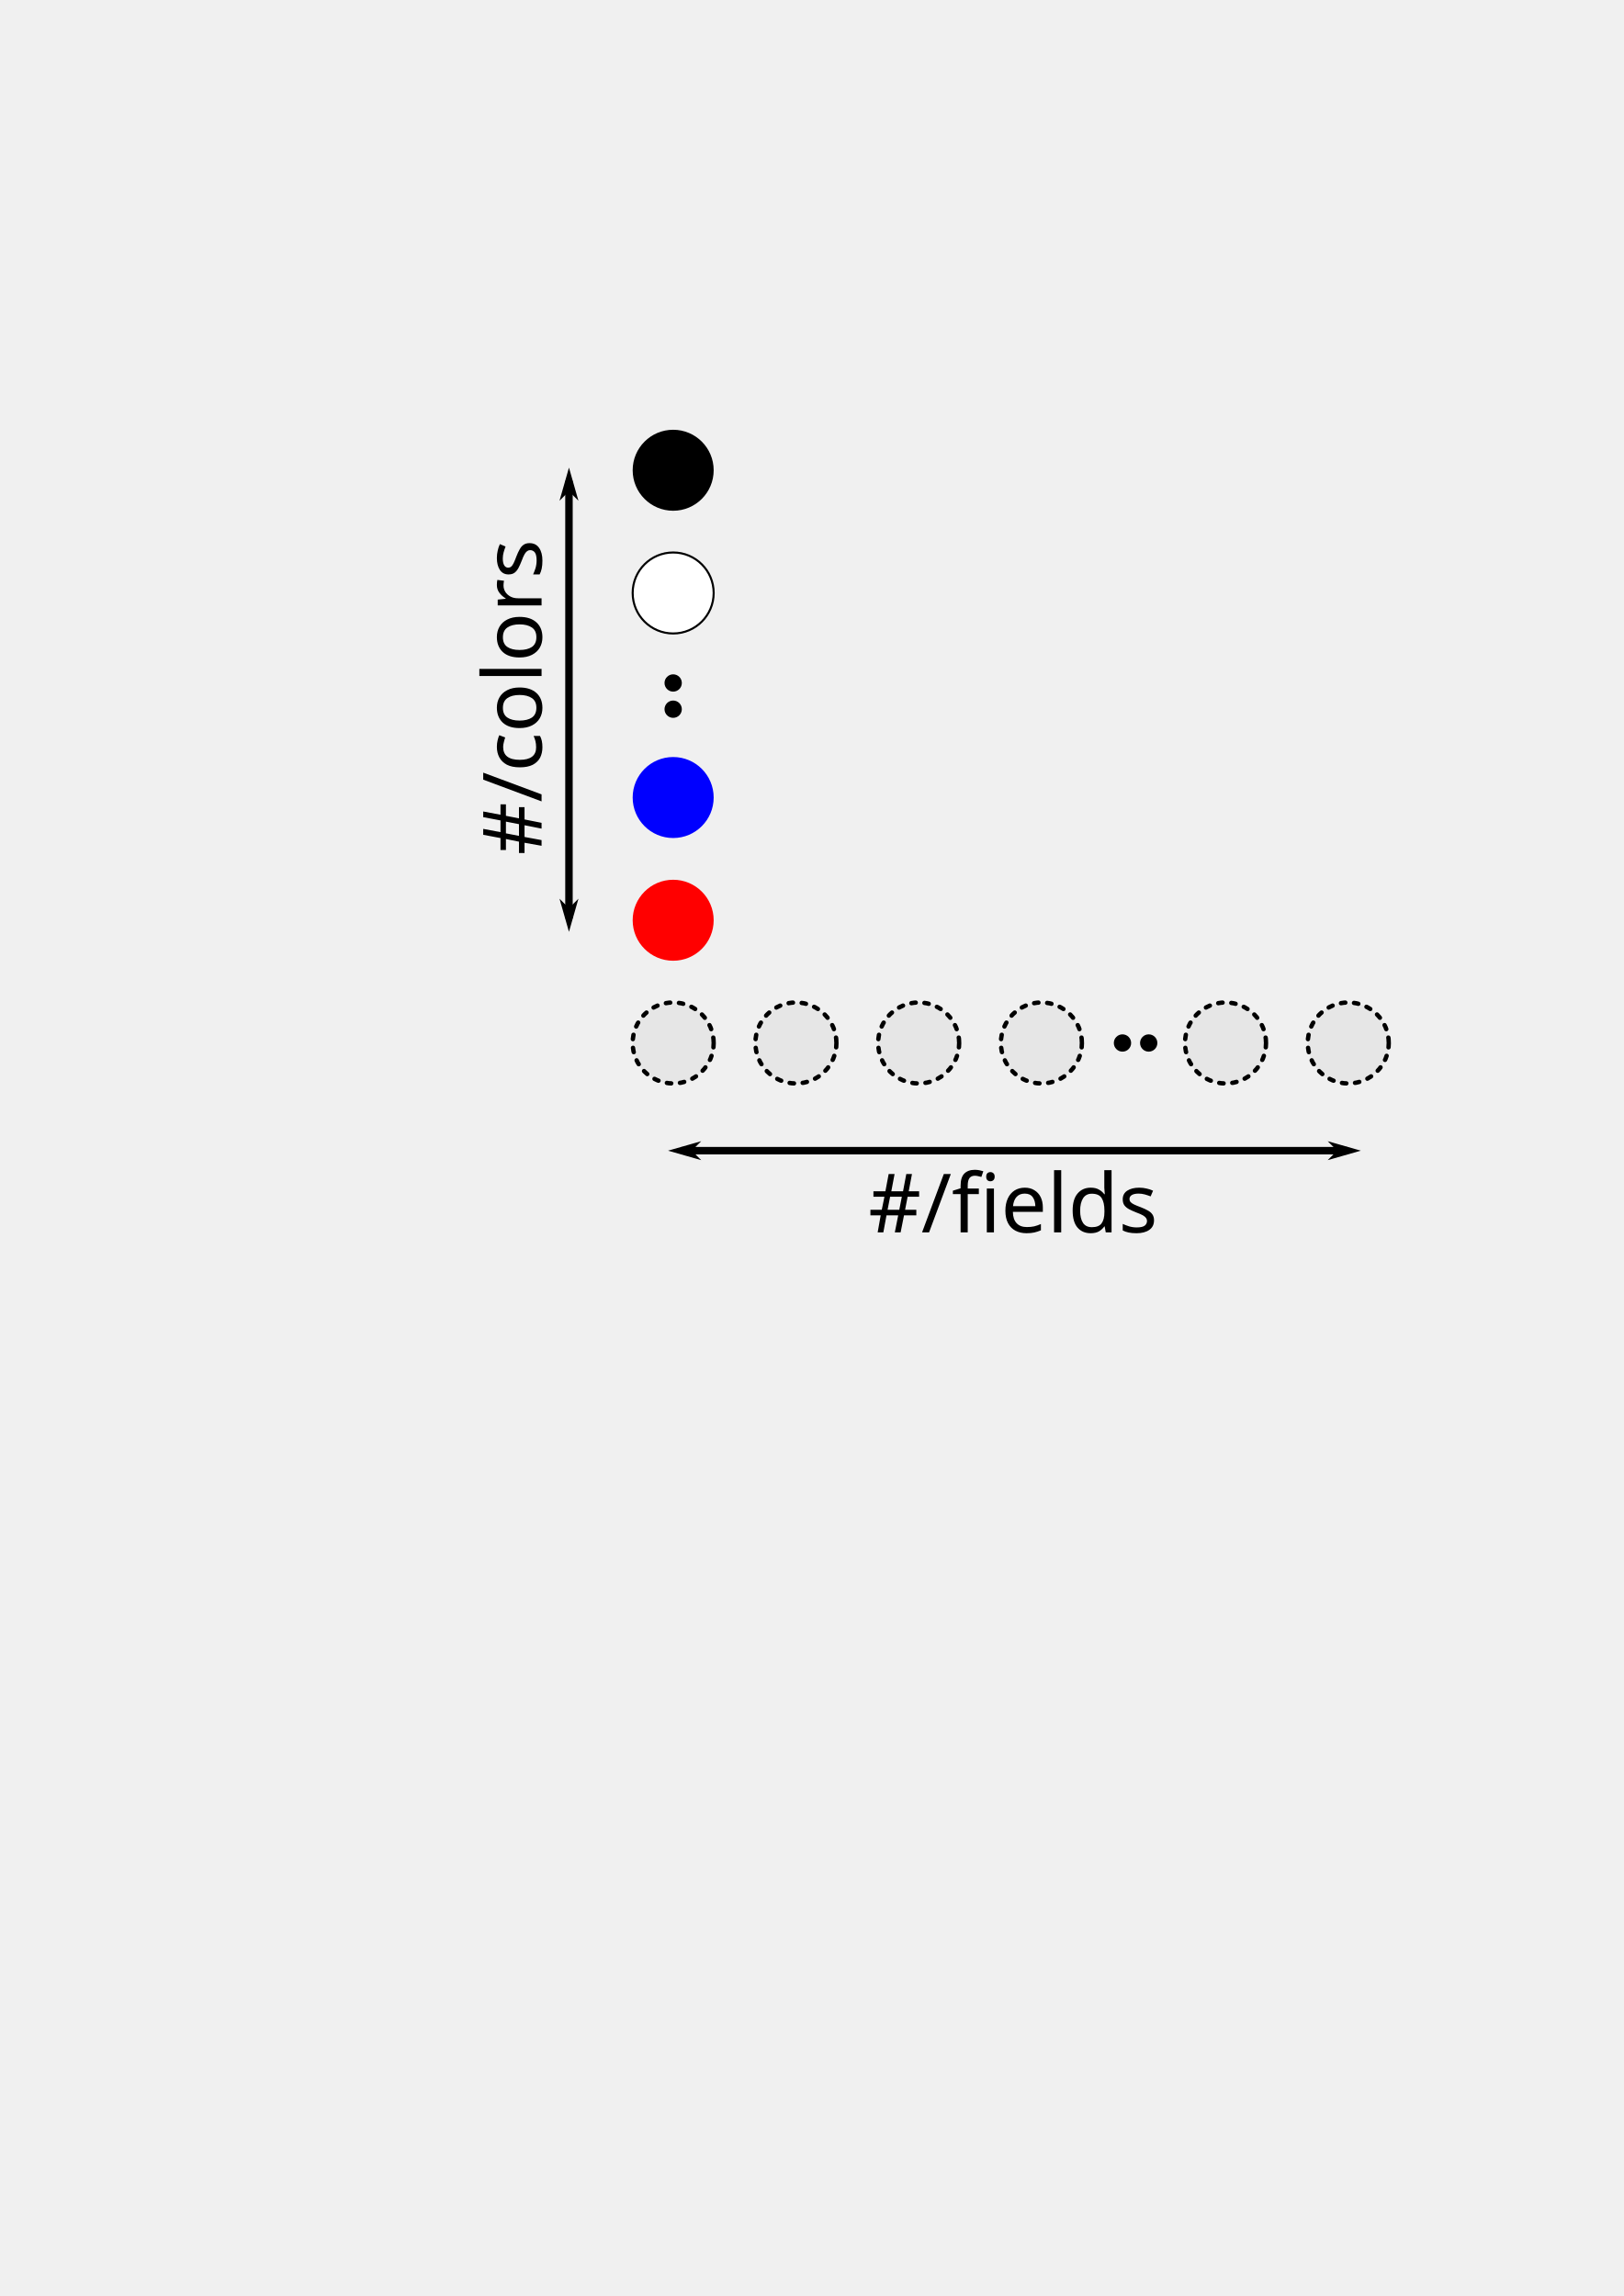
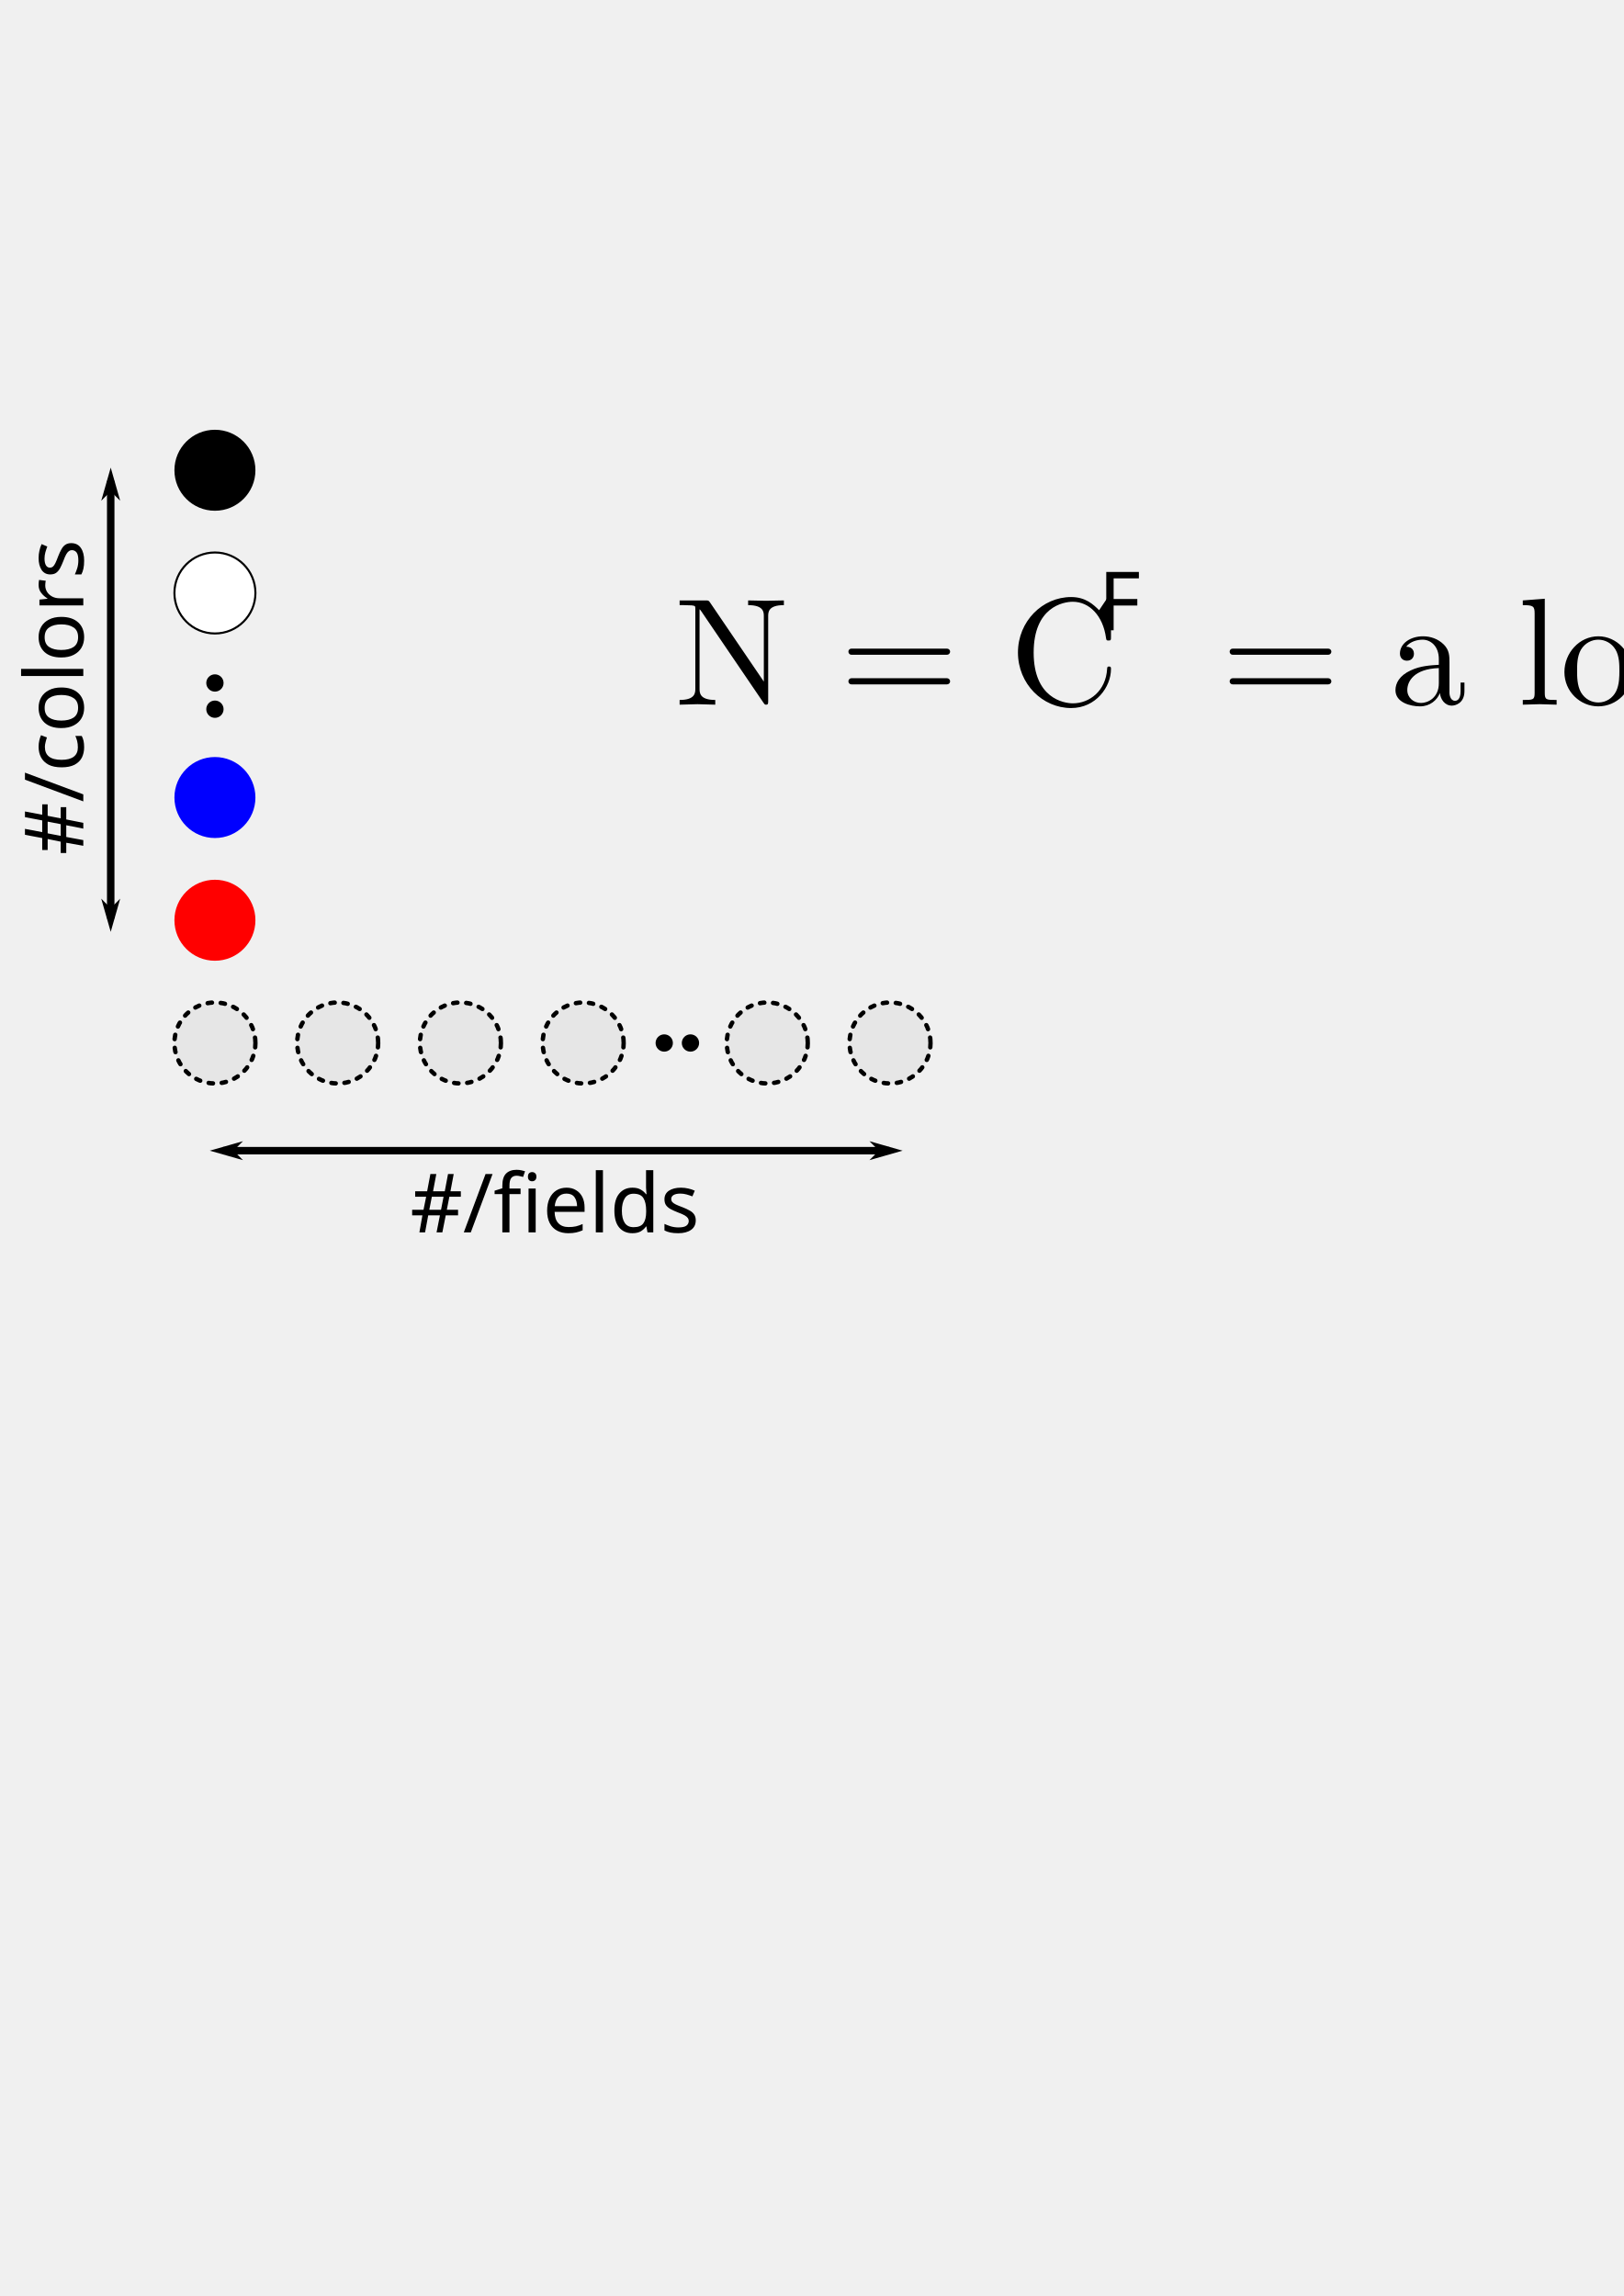
<svg xmlns="http://www.w3.org/2000/svg" width="210mm" height="297mm" viewBox="0 0 210 297" version="1.1" id="svg8">
  <defs id="defs2">
    <marker style="overflow:visible" id="Arrow1Sstart" refX="0.0" refY="0.0" orient="auto">
      <path transform="scale(0.2) translate(6,0)" style="fill-rule:evenodd;stroke:#000000;stroke-width:1pt;stroke-opacity:1;fill:#000000;fill-opacity:1" d="M 0.0,0.0 L 5.0,-5.0 L -12.5,0.0 L 5.0,5.0 L 0.0,0.0 z " id="path902" />
    </marker>
    <marker style="overflow:visible;" id="Arrow1Send" refX="0.0" refY="0.0" orient="auto">
      <path transform="scale(0.2) rotate(180) translate(6,0)" style="fill-rule:evenodd;stroke:#000000;stroke-width:1pt;stroke-opacity:1;fill:#000000;fill-opacity:1" d="M 0.0,0.0 L 5.0,-5.0 L -12.5,0.0 L 5.0,5.0 L 0.0,0.0 z " id="path905" />
    </marker>
    <marker style="overflow:visible;" id="Arrow1Mend" refX="0.0" refY="0.0" orient="auto">
      <path transform="scale(0.4) rotate(180) translate(10,0)" style="fill-rule:evenodd;stroke:#000000;stroke-width:1pt;stroke-opacity:1;fill:#000000;fill-opacity:1" d="M 0.0,0.0 L 5.0,-5.0 L -12.5,0.0 L 5.0,5.0 L 0.0,0.0 z " id="path899" />
    </marker>
    <marker style="overflow:visible" id="Arrow2Mstart" refX="0.0" refY="0.0" orient="auto">
      <path transform="scale(0.6) translate(0,0)" d="M 8.719,4.034 L -2.207,0.016 L 8.719,-4.002 C 6.973,-1.63 6.983,1.616 8.719,4.034 z " style="fill-rule:evenodd;stroke-width:0.625;stroke-linejoin:round;stroke:#000000;stroke-opacity:1;fill:#000000;fill-opacity:1" id="path914" />
    </marker>
    <marker style="overflow:visible" id="Arrow1Mstart" refX="0.0" refY="0.0" orient="auto">
      <path transform="scale(0.4) translate(10,0)" style="fill-rule:evenodd;stroke:#000000;stroke-width:1pt;stroke-opacity:1;fill:#000000;fill-opacity:1" d="M 0.0,0.0 L 5.0,-5.0 L -12.5,0.0 L 5.0,5.0 L 0.0,0.0 z " id="path896" />
    </marker>
    <marker style="overflow:visible" id="TriangleInL" refX="0.0" refY="0.0" orient="auto">
      <path transform="scale(-0.8)" style="fill-rule:evenodd;stroke:#000000;stroke-width:1pt;stroke-opacity:1;fill:#000000;fill-opacity:1" d="M 5.77,0.0 L -2.88,5.0 L -2.88,-5.0 L 5.77,0.0 z " id="path1023" />
    </marker>
    <marker style="overflow:visible" id="Arrow1Sstart-9" refX="0" refY="0" orient="auto">
      <path transform="matrix(0.2,0,0,0.2,1.2,0)" style="fill:#000000;fill-opacity:1;fill-rule:evenodd;stroke:#000000;stroke-width:1pt;stroke-opacity:1" d="M 0,0 5,-5 -12.5,0 5,5 Z" id="path902-3" />
    </marker>
    <marker style="overflow:visible" id="Arrow1Send-6" refX="0" refY="0" orient="auto">
      <path transform="matrix(-0.2,0,0,-0.2,-1.2,0)" style="fill:#000000;fill-opacity:1;fill-rule:evenodd;stroke:#000000;stroke-width:1pt;stroke-opacity:1" d="M 0,0 5,-5 -12.5,0 5,5 Z" id="path905-0" />
    </marker>
  </defs>
  <g id="layer1">
-     <circle style="fill:#ff0000;fill-rule:evenodd;stroke-width:0.265;stroke:none;stroke-opacity:1" id="path10" cx="87.064" cy="119.039" r="5.238" />
-     <circle style="fill:#0000ff;fill-rule:evenodd;stroke:none;stroke-width:0.265;stroke-opacity:1" id="path10-3" cx="87.064" cy="103.164" r="5.238" />
-     <circle style="fill:#ffffff;fill-rule:evenodd;stroke:#000000;stroke-width:0.265;stroke-opacity:1" id="path10-6" cx="87.064" cy="76.705" r="5.238" />
-     <circle style="fill:#000000;fill-rule:evenodd;stroke:none;stroke-width:0.265;stroke-opacity:1" id="path10-3-7" cx="87.064" cy="60.83" r="5.238" />
-     <circle style="fill:#000000;fill-rule:evenodd;stroke:none;stroke-width:0.057;stroke-opacity:1" id="path10-5" cx="87.064" cy="91.738" r="1.119" />
-     <circle style="fill:#000000;fill-rule:evenodd;stroke:none;stroke-width:0.057;stroke-opacity:1" id="path10-3-3" cx="87.064" cy="88.347" r="1.119" />
-     <path style="fill:none;stroke:#000000;stroke-width:0.965;stroke-linecap:butt;stroke-linejoin:miter;stroke-miterlimit:4;stroke-dasharray:none;stroke-opacity:1;marker-start:url(#Arrow1Sstart);marker-end:url(#Arrow1Send)" d="m 73.587,62.21 0,56.606" id="path888" />
-     <text xml:space="preserve" style="font-style:normal;font-weight:normal;font-size:10.583px;line-height:1.25;font-family:sans-serif;fill:#000000;fill-opacity:1;stroke:none;stroke-width:0.265" x="-110.61" y="70.042" id="text1394" transform="rotate(-90)">
-       <tspan id="tspan1392" x="-110.61" y="70.042" style="font-style:normal;font-variant:normal;font-weight:normal;font-stretch:normal;font-family:Ubuntu;-inkscape-font-specification:Ubuntu;stroke-width:0.265">#/colors</tspan>
+     <circle style="fill:#ff0000;fill-rule:evenodd;stroke:none;stroke-width:0.265;stroke-opacity:1" id="path10" cx="27.797" cy="119.039" r="5.238" />
+     <circle style="fill:#0000ff;fill-rule:evenodd;stroke:none;stroke-width:0.265;stroke-opacity:1" id="path10-3" cx="27.797" cy="103.164" r="5.238" />
+     <circle style="fill:#ffffff;fill-rule:evenodd;stroke:#000000;stroke-width:0.265;stroke-opacity:1" id="path10-6" cx="27.797" cy="76.705" r="5.238" />
+     <circle style="fill:#000000;fill-rule:evenodd;stroke:none;stroke-width:0.265;stroke-opacity:1" id="path10-3-7" cx="27.797" cy="60.83" r="5.238" />
+     <circle style="fill:#000000;fill-rule:evenodd;stroke:none;stroke-width:0.057;stroke-opacity:1" id="path10-5" cx="27.797" cy="91.738" r="1.119" />
+     <circle style="fill:#000000;fill-rule:evenodd;stroke:none;stroke-width:0.057;stroke-opacity:1" id="path10-3-3" cx="27.797" cy="88.347" r="1.119" />
+     <path style="fill:none;stroke:#000000;stroke-width:0.965;stroke-linecap:butt;stroke-linejoin:miter;stroke-miterlimit:4;stroke-dasharray:none;stroke-opacity:1;marker-start:url(#Arrow1Sstart);marker-end:url(#Arrow1Send)" d="M 14.32,62.21 V 118.815" id="path888" />
+     <text xml:space="preserve" style="font-style:normal;font-weight:normal;font-size:10.583px;line-height:1.25;font-family:sans-serif;fill:#000000;fill-opacity:1;stroke:none;stroke-width:0.265" x="-110.61" y="10.775" id="text1394" transform="rotate(-90)">
+       <tspan id="tspan1392" x="-110.61" y="10.775" style="font-style:normal;font-variant:normal;font-weight:normal;font-stretch:normal;font-family:Ubuntu;-inkscape-font-specification:Ubuntu;stroke-width:0.265">#/colors</tspan>
    </text>
-     <circle style="fill:#e6e6e6;fill-rule:evenodd;stroke:#000000;stroke-width:0.565;stroke-opacity:1;stroke-miterlimit:4;stroke-dasharray:0.565,1.13;stroke-dashoffset:0;stroke-linejoin:round;stroke-linecap:round" id="path10-6-5" cx="87.064" cy="134.914" r="5.238" />
-     <circle style="fill:#e6e6e6;fill-rule:evenodd;stroke:#000000;stroke-width:0.565;stroke-miterlimit:4;stroke-dasharray:0.565,1.13;stroke-dashoffset:0;stroke-opacity:1;stroke-linejoin:round;stroke-linecap:round" id="path10-6-5-6" cx="102.939" cy="134.914" r="5.238" />
-     <circle style="fill:#e6e6e6;fill-rule:evenodd;stroke:#000000;stroke-width:0.565;stroke-linecap:round;stroke-linejoin:round;stroke-miterlimit:4;stroke-dasharray:0.565, 1.13;stroke-dashoffset:0;stroke-opacity:1" id="path10-6-5-2" cx="118.814" cy="134.914" r="5.238" />
-     <circle style="fill:#e6e6e6;fill-rule:evenodd;stroke:#000000;stroke-width:0.565;stroke-linecap:round;stroke-linejoin:round;stroke-miterlimit:4;stroke-dasharray:0.565, 1.13;stroke-dashoffset:0;stroke-opacity:1" id="path10-6-5-6-9" cx="134.689" cy="134.914" r="5.238" />
-     <g id="g1474" transform="rotate(90,115.5906,114.4844)">
+     <circle style="fill:#e6e6e6;fill-rule:evenodd;stroke:#000000;stroke-width:0.565;stroke-linecap:round;stroke-linejoin:round;stroke-miterlimit:4;stroke-dasharray:0.565, 1.13;stroke-dashoffset:0;stroke-opacity:1" id="path10-6-5" cx="27.797" cy="134.914" r="5.238" />
+     <circle style="fill:#e6e6e6;fill-rule:evenodd;stroke:#000000;stroke-width:0.565;stroke-linecap:round;stroke-linejoin:round;stroke-miterlimit:4;stroke-dasharray:0.565, 1.13;stroke-dashoffset:0;stroke-opacity:1" id="path10-6-5-6" cx="43.672" cy="134.914" r="5.238" />
+     <circle style="fill:#e6e6e6;fill-rule:evenodd;stroke:#000000;stroke-width:0.565;stroke-linecap:round;stroke-linejoin:round;stroke-miterlimit:4;stroke-dasharray:0.565, 1.13;stroke-dashoffset:0;stroke-opacity:1" id="path10-6-5-2" cx="59.547" cy="134.914" r="5.238" />
+     <circle style="fill:#e6e6e6;fill-rule:evenodd;stroke:#000000;stroke-width:0.565;stroke-linecap:round;stroke-linejoin:round;stroke-miterlimit:4;stroke-dasharray:0.565, 1.13;stroke-dashoffset:0;stroke-opacity:1" id="path10-6-5-6-9" cx="75.422" cy="134.914" r="5.238" />
+     <g id="g1474" transform="rotate(90,85.95727,84.85108)">
      <circle style="fill:#000000;fill-rule:evenodd;stroke:none;stroke-width:0.057;stroke-opacity:1" id="path10-5-1" cx="136.024" cy="84.9" r="1.119" />
      <circle style="fill:#000000;fill-rule:evenodd;stroke:none;stroke-width:0.057;stroke-opacity:1" id="path10-3-3-2" cx="136.024" cy="81.508" r="1.119" />
    </g>
-     <circle style="fill:#e6e6e6;fill-rule:evenodd;stroke:#000000;stroke-width:0.565;stroke-linecap:round;stroke-linejoin:round;stroke-miterlimit:4;stroke-dasharray:0.565, 1.13;stroke-dashoffset:0;stroke-opacity:1" id="path10-6-5-2-7" cx="158.501" cy="134.914" r="5.238" />
-     <circle style="fill:#e6e6e6;fill-rule:evenodd;stroke:#000000;stroke-width:0.565;stroke-linecap:round;stroke-linejoin:round;stroke-miterlimit:4;stroke-dasharray:0.565, 1.13;stroke-dashoffset:0;stroke-opacity:1" id="path10-6-5-6-9-0" cx="174.376" cy="134.914" r="5.238" />
-     <path style="fill:none;stroke:#000000;stroke-width:0.965;stroke-linecap:butt;stroke-linejoin:miter;stroke-miterlimit:4;stroke-dasharray:none;stroke-opacity:1;marker-start:url(#Arrow1Sstart-9);marker-end:url(#Arrow1Send-6)" d="M 174.282,148.845 H 88.125" id="path888-6" />
-     <text xml:space="preserve" style="font-style:normal;font-weight:normal;font-size:10.583px;line-height:1.25;font-family:sans-serif;fill:#000000;fill-opacity:1;stroke:none;stroke-width:0.265" x="112.307" y="159.415" id="text1394-2">
-       <tspan id="tspan1392-6" x="112.307" y="159.415" style="font-style:normal;font-variant:normal;font-weight:normal;font-stretch:normal;font-family:Ubuntu;-inkscape-font-specification:Ubuntu;stroke-width:0.265">#/fields</tspan>
+     <circle style="fill:#e6e6e6;fill-rule:evenodd;stroke:#000000;stroke-width:0.565;stroke-linecap:round;stroke-linejoin:round;stroke-miterlimit:4;stroke-dasharray:0.565, 1.13;stroke-dashoffset:0;stroke-opacity:1" id="path10-6-5-2-7" cx="99.235" cy="134.914" r="5.238" />
+     <circle style="fill:#e6e6e6;fill-rule:evenodd;stroke:#000000;stroke-width:0.565;stroke-linecap:round;stroke-linejoin:round;stroke-miterlimit:4;stroke-dasharray:0.565, 1.13;stroke-dashoffset:0;stroke-opacity:1" id="path10-6-5-6-9-0" cx="115.109" cy="134.914" r="5.238" />
+     <path style="fill:none;stroke:#000000;stroke-width:0.965;stroke-linecap:butt;stroke-linejoin:miter;stroke-miterlimit:4;stroke-dasharray:none;stroke-opacity:1;marker-start:url(#Arrow1Sstart-9);marker-end:url(#Arrow1Send-6)" d="M 115.015,148.845 H 28.858" id="path888-6" />
+     <text xml:space="preserve" style="font-style:normal;font-weight:normal;font-size:10.583px;line-height:1.25;font-family:sans-serif;fill:#000000;fill-opacity:1;stroke:none;stroke-width:0.265" x="53.04" y="159.415" id="text1394-2">
+       <tspan id="tspan1392-6" x="53.04" y="159.415" style="font-style:normal;font-variant:normal;font-weight:normal;font-stretch:normal;font-family:Ubuntu;-inkscape-font-specification:Ubuntu;stroke-width:0.265">#/fields</tspan>
+     </text>
+     <text xml:space="preserve" style="font-style:normal;font-weight:normal;font-size:10.583px;line-height:1.25;font-family:sans-serif;fill:#000000;fill-opacity:1;stroke:none;stroke-width:0.265" x="87.243" y="91.152" id="text973">
+       <tspan id="tspan971" x="87.243" y="91.152" style="font-style:normal;font-variant:normal;font-weight:normal;font-stretch:normal;font-size:19.756px;font-family:'Asana Math';-inkscape-font-specification:'Asana Math';stroke-width:0.265">N = C  = a lot</tspan>
+     </text>
+     <text xml:space="preserve" style="font-style:normal;font-weight:normal;font-size:10.583px;line-height:1.25;font-family:sans-serif;fill:#000000;fill-opacity:1;stroke:none;stroke-width:0.265" x="142.047" y="81.532" id="text977">
+       <tspan id="tspan975" x="142.047" y="81.532" style="stroke-width:0.265">F</tspan>
    </text>
  </g>
</svg>
